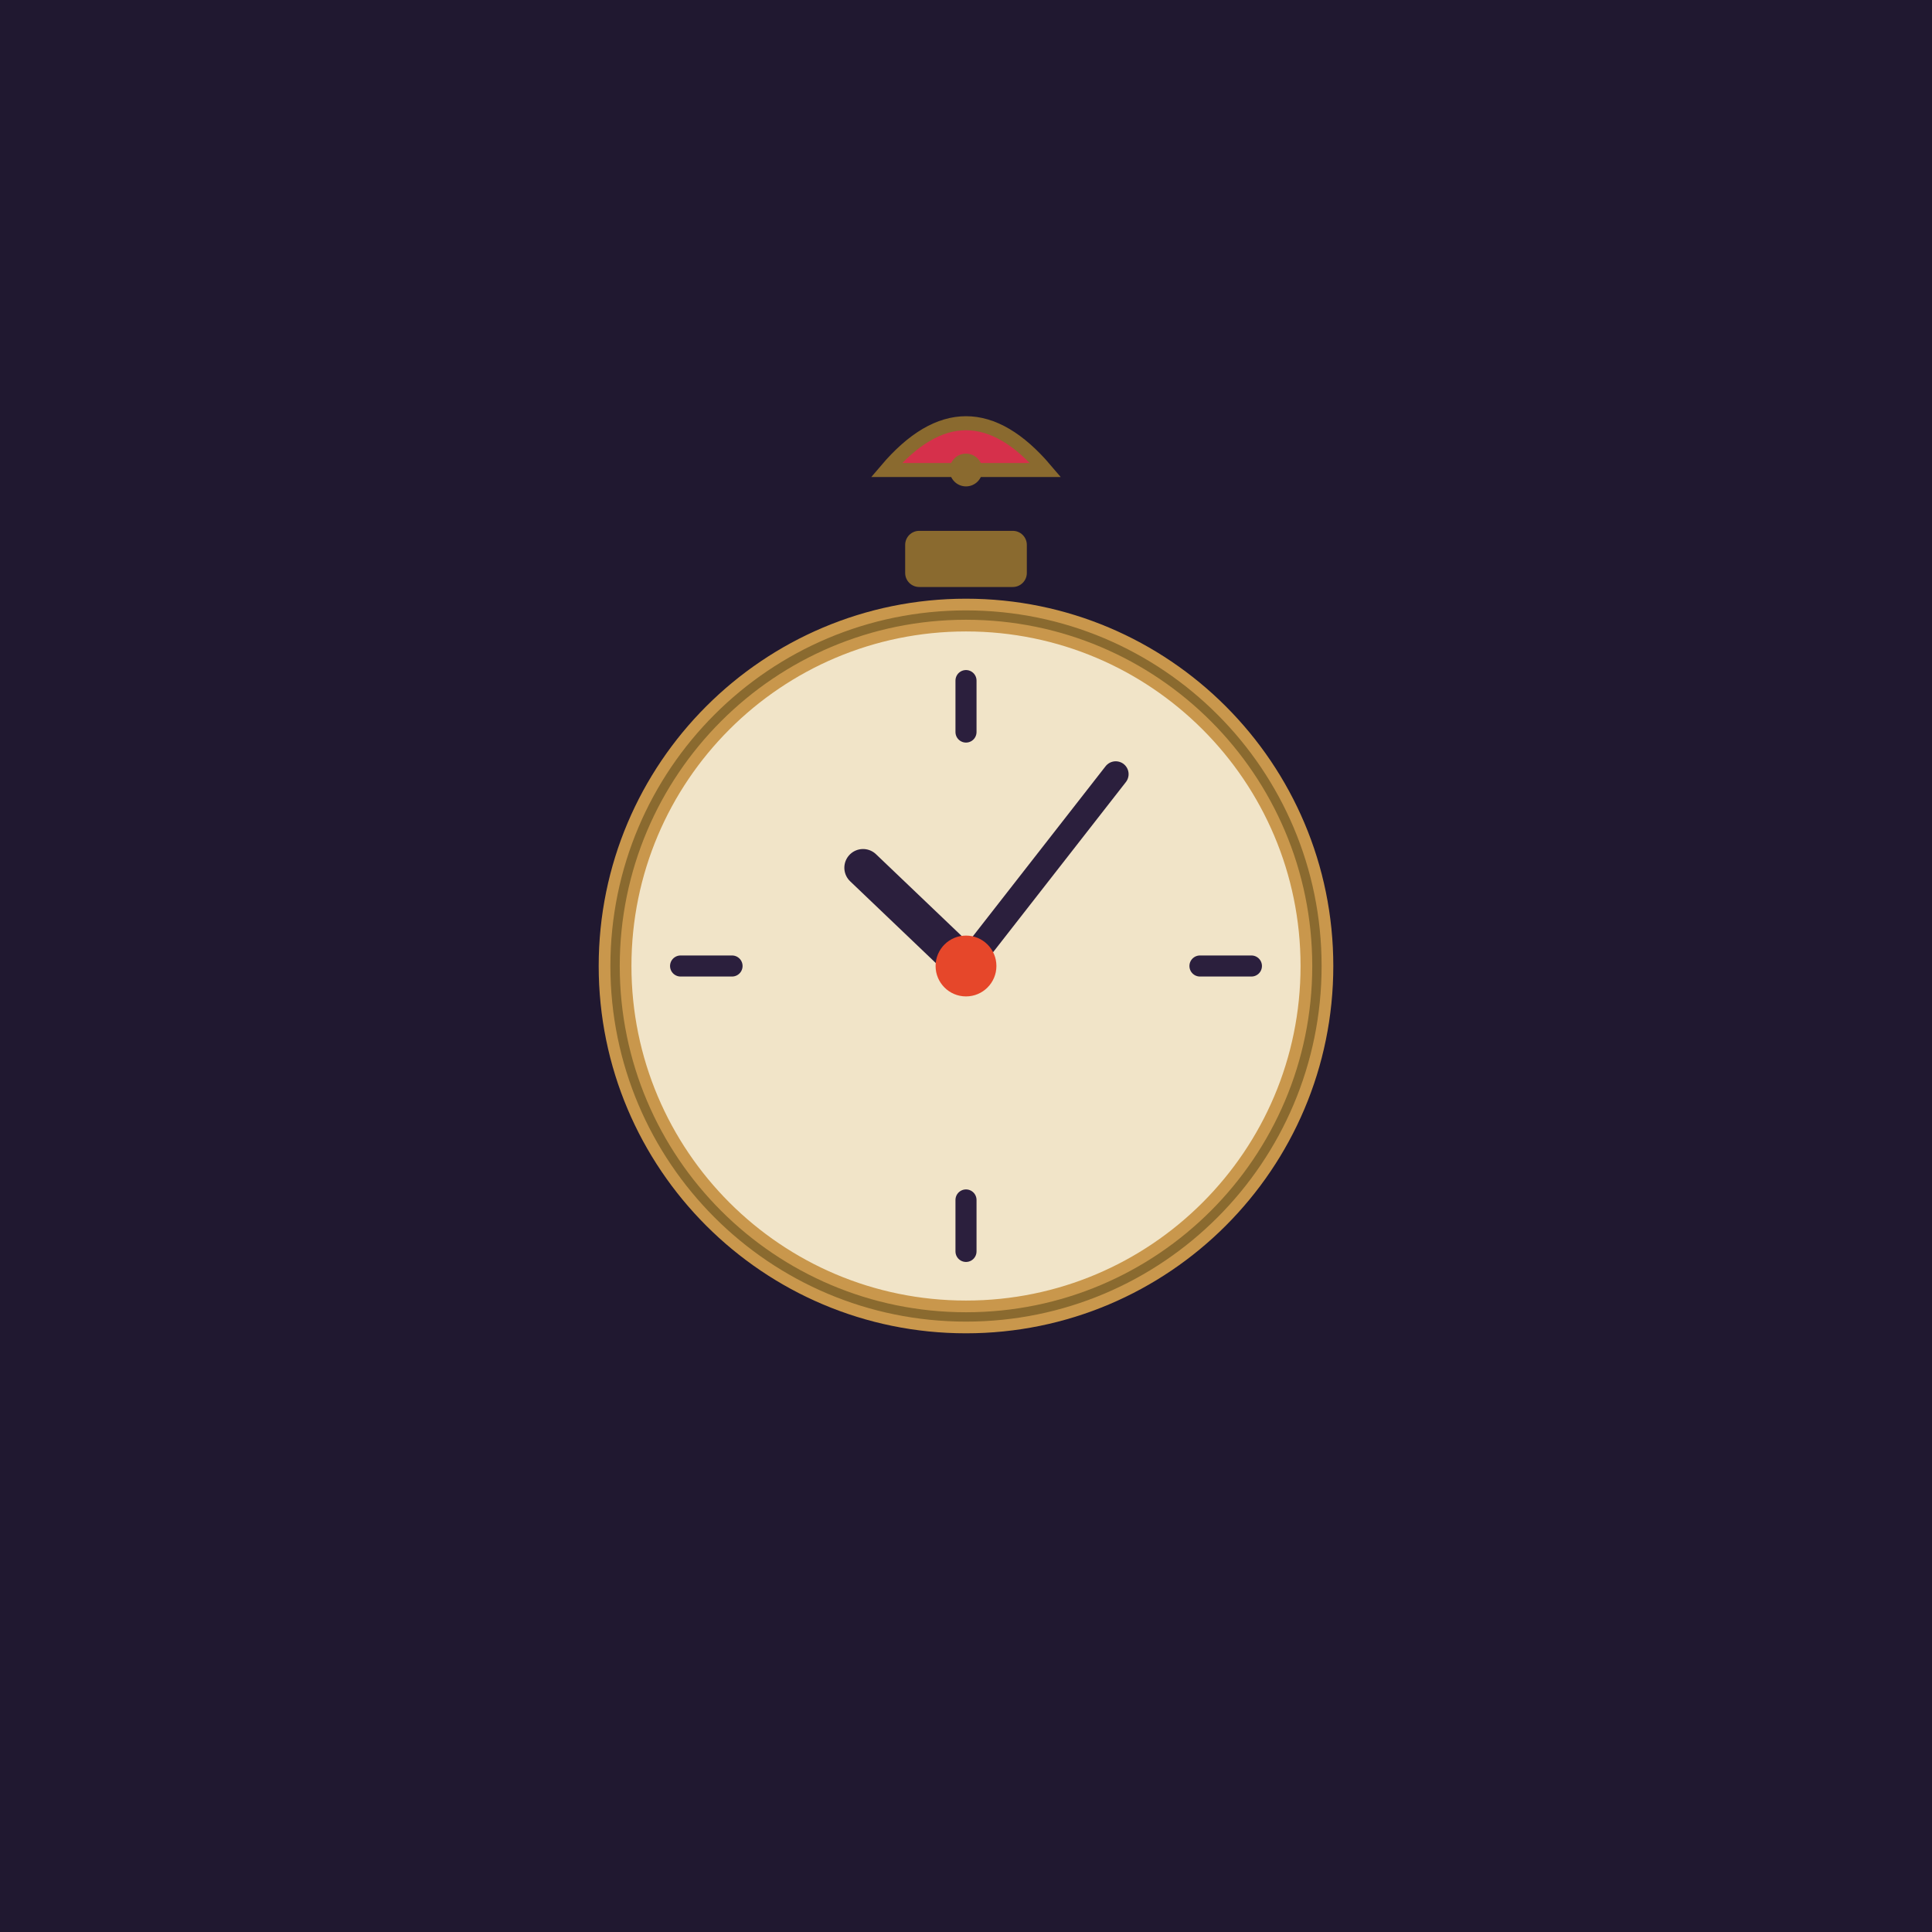
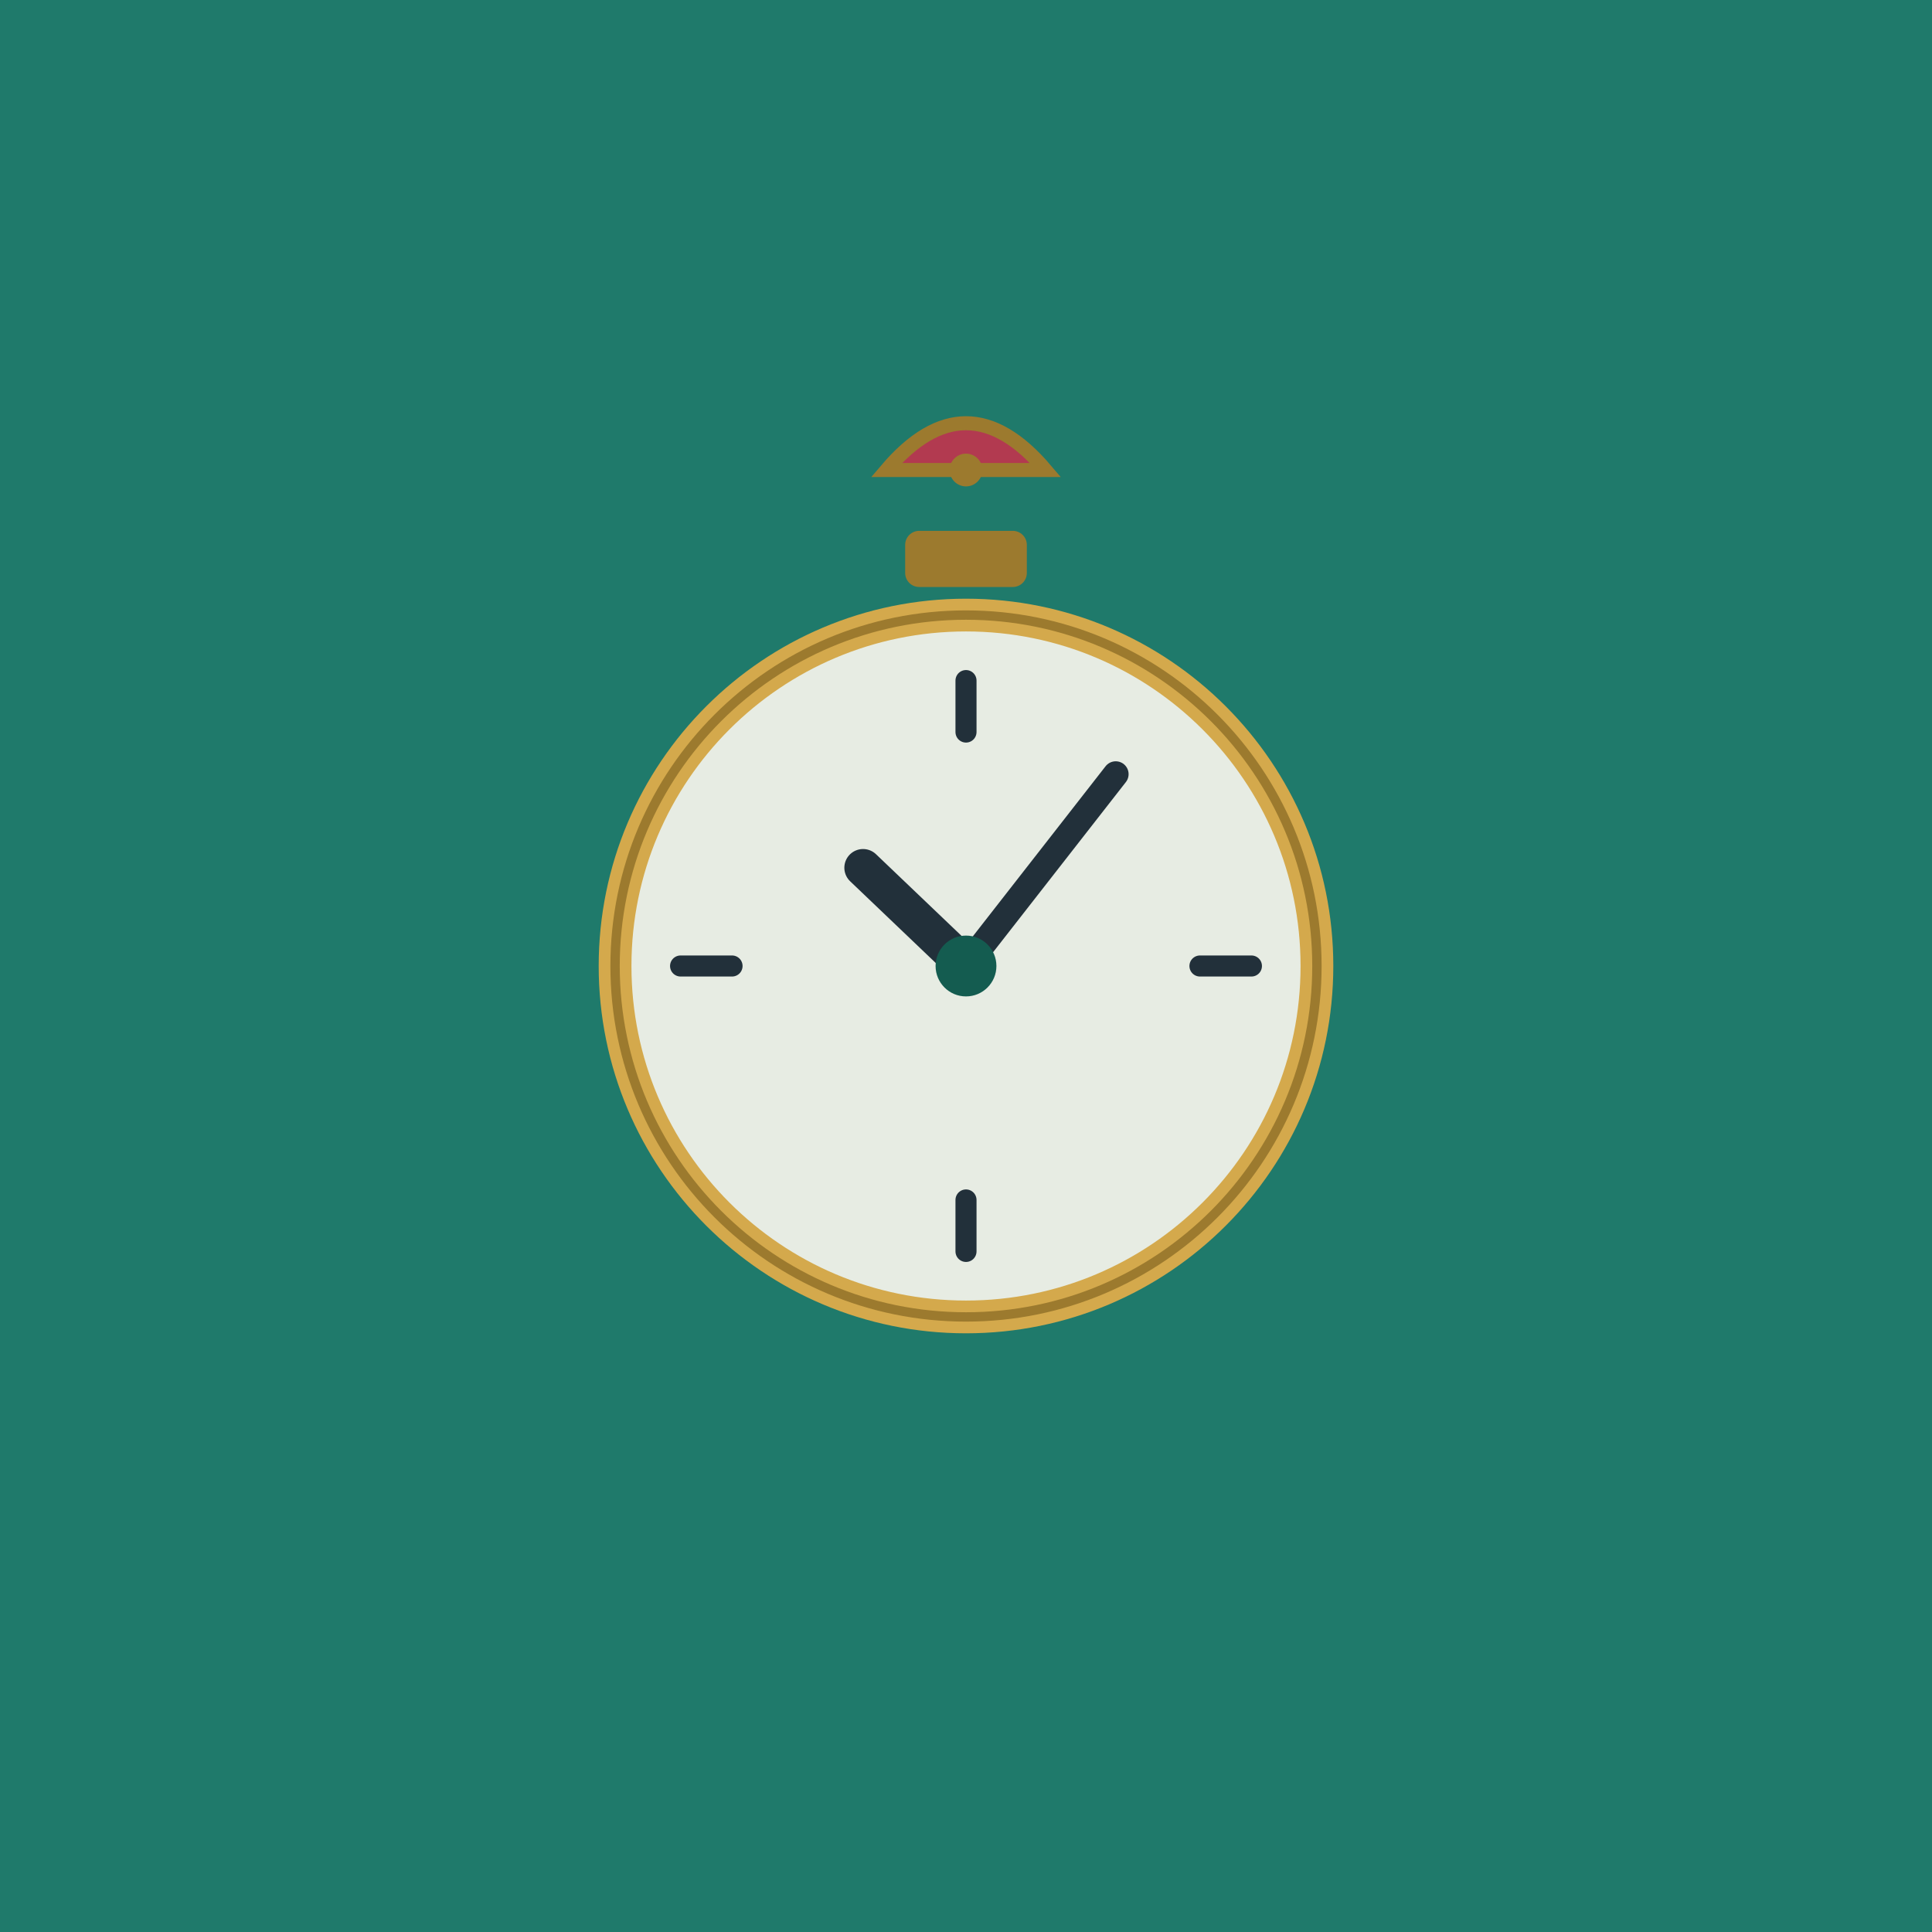
<svg xmlns="http://www.w3.org/2000/svg" viewBox="0 0 512 512">
-   <rect width="512" height="512" fill="#201830" />
+   <rect width="512" height="512" fill="#1f7a6b" />
  <g transform="translate(256,256) scale(0.62) translate(-256,-272)">
-     <circle cx="256" cy="272" r="150" fill="#f1e4c8" stroke="#c9974c" stroke-width="14" />
-     <circle cx="256" cy="272" r="150" fill="none" stroke="#8a6a2f" stroke-width="4" />
-     <g stroke="#2b1f3d" stroke-width="9" stroke-linecap="round">
+     <circle cx="256" cy="272" r="150" fill="#e7ece3" stroke="#d4a94c" stroke-width="14" />
+     <circle cx="256" cy="272" r="150" fill="none" stroke="#9c7a2e" stroke-width="4" />
+     <g stroke="#22303a" stroke-width="9" stroke-linecap="round">
      <line x1="256" y1="150" x2="256" y2="172" />
      <line x1="256" y1="372" x2="256" y2="394" />
      <line x1="134" y1="272" x2="156" y2="272" />
      <line x1="356" y1="272" x2="378" y2="272" />
    </g>
-     <line x1="256" y1="272" x2="212" y2="230" stroke="#2b1f3d" stroke-width="16" stroke-linecap="round" />
-     <line x1="256" y1="272" x2="320" y2="190" stroke="#2b1f3d" stroke-width="11" stroke-linecap="round" />
-     <circle cx="256" cy="272" r="13" fill="#e6472a" />
-     <rect x="230" y="86" width="52" height="24" rx="6" fill="#8a6a2f" />
-     <path d="M222 60 Q256 20 290 60 Z" fill="#d6304b" stroke="#8a6a2f" stroke-width="6" />
-     <circle cx="256" cy="60" r="7" fill="#8a6a2f" />
+     <line x1="256" y1="272" x2="212" y2="230" stroke="#22303a" stroke-width="16" stroke-linecap="round" />
+     <line x1="256" y1="272" x2="320" y2="190" stroke="#22303a" stroke-width="11" stroke-linecap="round" />
+     <circle cx="256" cy="272" r="13" fill="#145c50" />
+     <rect x="230" y="86" width="52" height="24" rx="6" fill="#9c7a2e" />
+     <path d="M222 60 Q256 20 290 60 Z" fill="#b23a50" stroke="#9c7a2e" stroke-width="6" />
+     <circle cx="256" cy="60" r="7" fill="#9c7a2e" />
  </g>
</svg>
